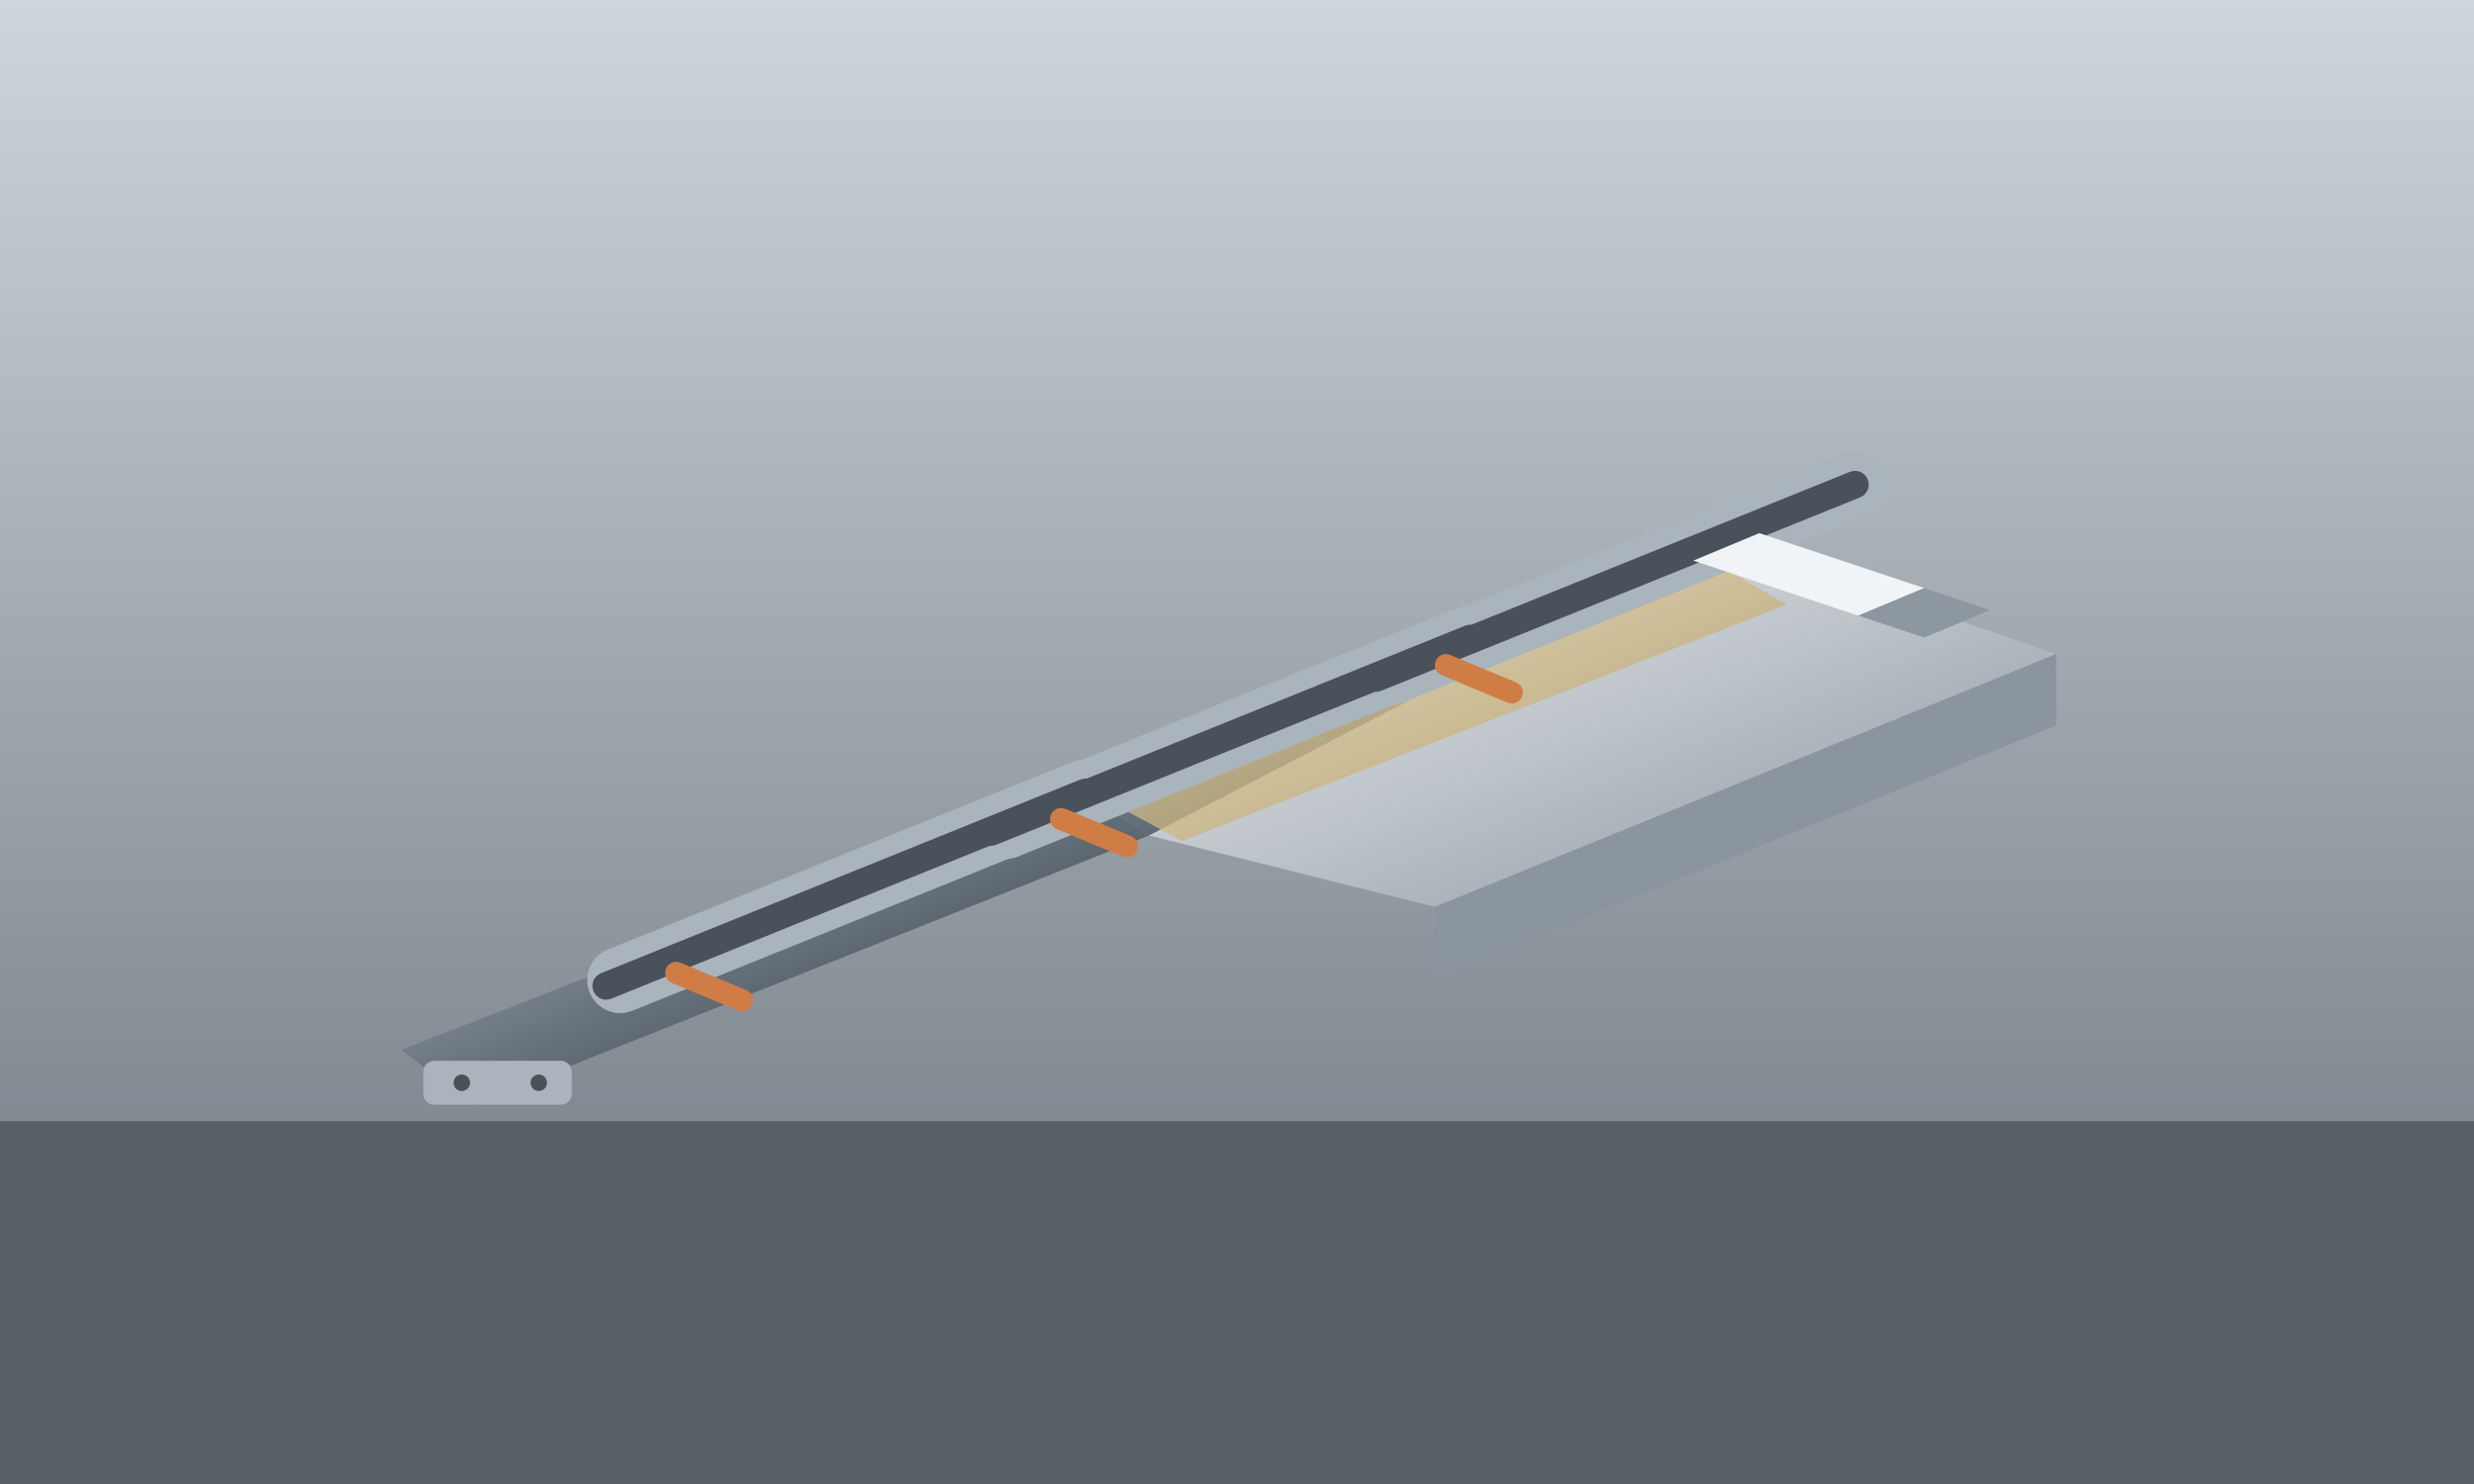
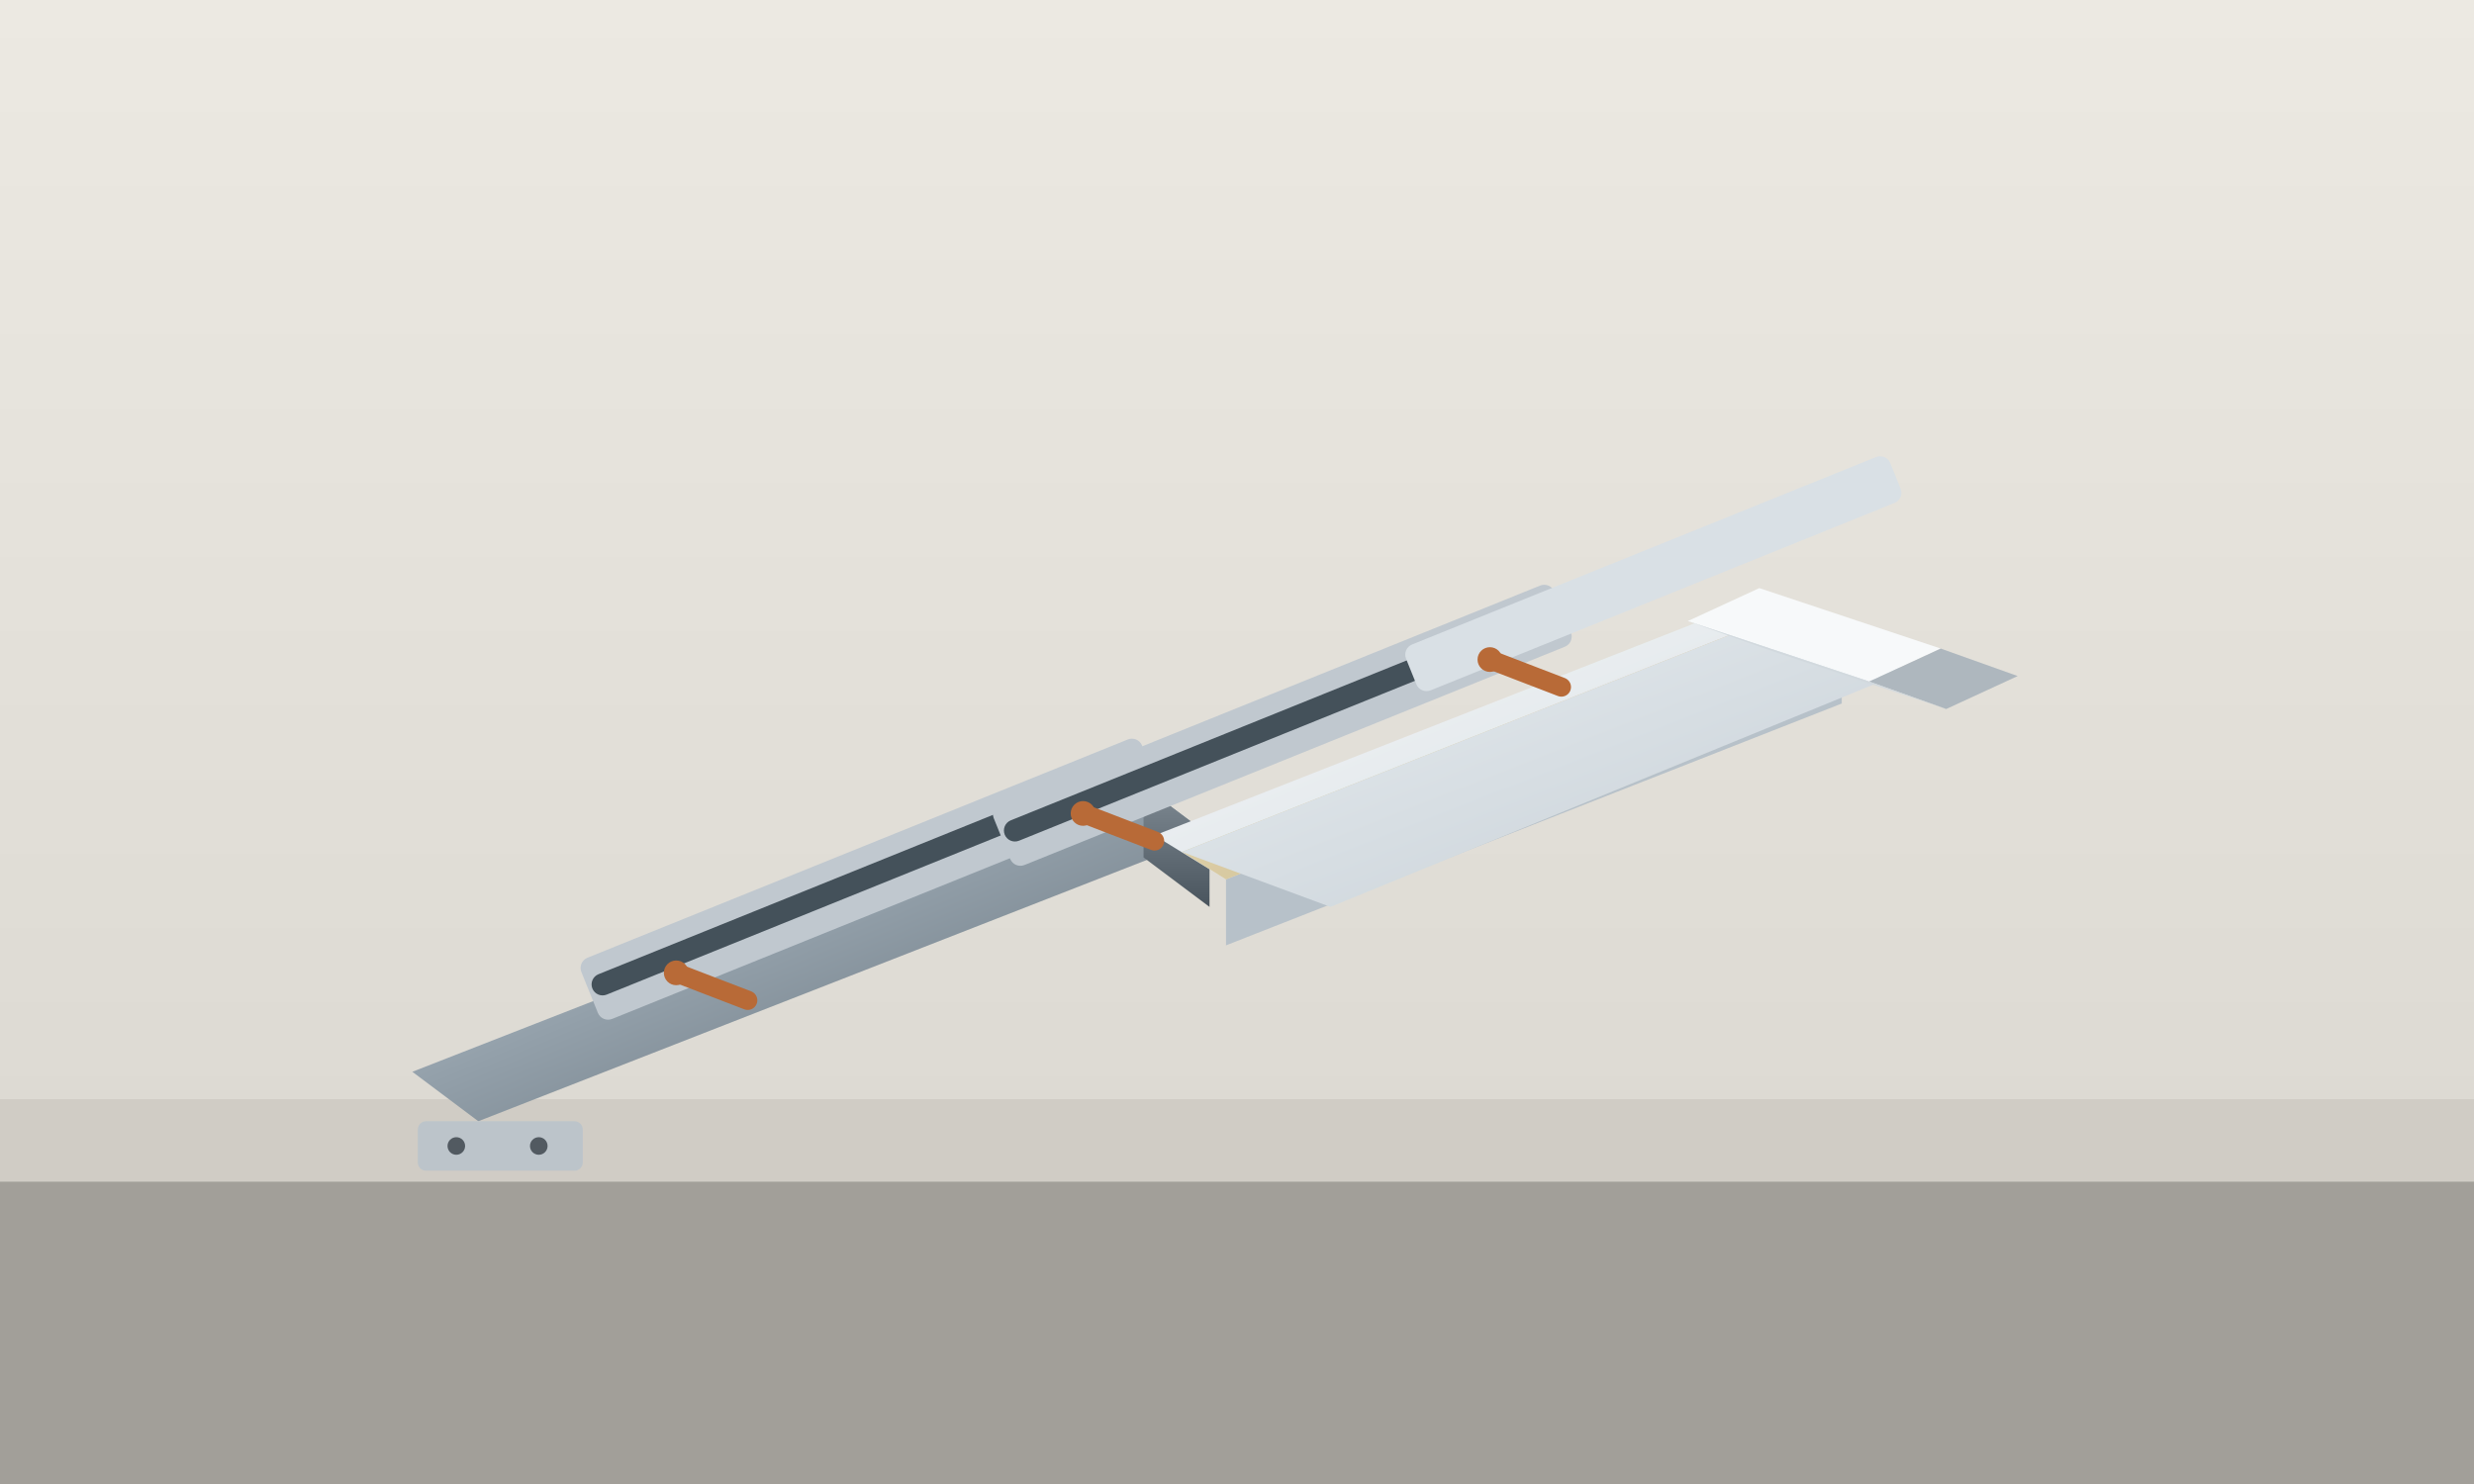
<svg xmlns="http://www.w3.org/2000/svg" width="900" height="540" viewBox="0 0 900 540" fill="none">
  <defs>
    <linearGradient id="bg" x1="450" y1="0" x2="450" y2="540" gradientUnits="userSpaceOnUse">
-       <stop stop-color="#CED5DB" />
-       <stop offset="1" stop-color="#68717A" />
+       <stop stop-color="#ECE9E2" />
+       <stop offset="1" stop-color="#D8D5CE" />
    </linearGradient>
-     <linearGradient id="steel" x1="0" y1="0" x2="1" y2="1">
-       <stop stop-color="#B2BDC6" />
-       <stop offset="0.5" stop-color="#66717B" />
-       <stop offset="1" stop-color="#252C33" />
+     <linearGradient id="steelFace" x1="0" y1="0" x2="1" y2="1">
+       <stop stop-color="#C9D1D8" />
+       <stop offset="0.45" stop-color="#93A0AA" />
+       <stop offset="1" stop-color="#5E6972" />
    </linearGradient>
-     <linearGradient id="sheet" x1="0" y1="0" x2="1" y2="1">
-       <stop stop-color="#EEF2F5" />
-       <stop offset="1" stop-color="#8A949D" />
+     <linearGradient id="steelSide" x1="0" y1="0" x2="0" y2="1">
+       <stop stop-color="#808B94" />
+       <stop offset="1" stop-color="#49545D" />
+     </linearGradient>
+     <linearGradient id="outerSheet" x1="0" y1="0" x2="1" y2="1">
+       <stop stop-color="#F7F9FA" />
+       <stop offset="1" stop-color="#D6DDE2" />
+     </linearGradient>
+     <linearGradient id="innerSheet" x1="0" y1="0" x2="1" y2="1">
+       <stop stop-color="#E9EEF1" />
+       <stop offset="1" stop-color="#C5CED5" />
    </linearGradient>
    <linearGradient id="core" x1="0" y1="0" x2="1" y2="1">
-       <stop stop-color="#E6D9AE" />
-       <stop offset="1" stop-color="#B79859" />
+       <stop stop-color="#E8DDB0" />
+       <stop offset="1" stop-color="#C4A86C" />
    </linearGradient>
  </defs>
  <rect width="900" height="540" fill="url(#bg)" />
-   <rect y="408" width="900" height="132" fill="#575F66" />
-   <polygon points="146,382 392,286 418,304 172,402" fill="url(#steel)" />
-   <polygon points="392,286 626,196 652,214 418,304" fill="url(#steel)" />
-   <polygon points="626,196 748,238 522,330 418,304" fill="url(#sheet)" />
-   <polygon points="522,330 748,238 748,264 522,356" fill="#8A959F" />
-   <polygon points="404,292 626,206 650,220 430,306" fill="url(#core)" opacity="0.74" />
-   <rect x="210" y="350" width="206" height="24" rx="12" transform="rotate(-22 210 350)" fill="#AAB4BD" />
-   <rect x="350" y="294" width="206" height="24" rx="12" transform="rotate(-22 350 294)" fill="#AAB4BD" />
-   <rect x="490" y="238" width="206" height="24" rx="12" transform="rotate(-22 490 238)" fill="#AAB4BD" />
-   <rect x="214" y="356" width="198" height="10" rx="5" transform="rotate(-22 214 356)" fill="#49515A" />
-   <rect x="354" y="300" width="198" height="10" rx="5" transform="rotate(-22 354 300)" fill="#49515A" />
-   <rect x="494" y="244" width="198" height="10" rx="5" transform="rotate(-22 494 244)" fill="#49515A" />
-   <rect x="154" y="386" width="54" height="16" rx="4" fill="#ABB4BC" />
-   <circle cx="168" cy="394" r="3" fill="#495159" />
-   <circle cx="196" cy="394" r="3" fill="#495159" />
-   <path d="M246 354L270 364" stroke="#D07D45" stroke-width="8" stroke-linecap="round" />
-   <path d="M386 298L410 308" stroke="#D07D45" stroke-width="8" stroke-linecap="round" />
-   <path d="M526 242L550 252" stroke="#D07D45" stroke-width="8" stroke-linecap="round" />
-   <polygon points="640,194 700,214 676,224 616,204" fill="#F0F4F7" />
-   <polygon points="676,224 700,214 724,222 700,232" fill="#8C97A0" />
-   <polygon points="616,204 676,224 700,232 640,212" fill="#C6CED5" />
+   <rect y="400" width="900" height="140" fill="#D0CCC5" />
+   <rect y="430" width="900" height="110" fill="#A29F99" />
+   <polygon points="150,390 416,286 440,304 174,408" fill="url(#steelFace)" />
+   <polygon points="416,286 440,304 440,330 416,312" fill="url(#steelSide)" />
+   <polygon points="420,304 644,216 670,232 446,320" fill="url(#outerSheet)" />
+   <polygon points="446,320 670,232 670,256 446,344" fill="#B7C1C9" />
+   <polygon points="430,310 642,226 658,236 446,320" fill="url(#core)" opacity="0.78" />
+   <polygon points="642,226 694,244 484,330 430,310" fill="url(#innerSheet)" />
+   <rect x="210" y="350" width="220" height="24" rx="4" transform="rotate(-22 210 350)" fill="#C0C8CF" />
+   <rect x="214" y="356" width="212" height="8" rx="4" transform="rotate(-22 214 356)" fill="#44515A" />
+   <rect x="360" y="294" width="220" height="24" rx="4" transform="rotate(-22 360 294)" fill="#C0C8CF" />
+   <rect x="364" y="300" width="212" height="8" rx="4" transform="rotate(-22 364 300)" fill="#44515A" />
+   <rect x="510" y="236" width="190" height="18" rx="4" transform="rotate(-22 510 236)" fill="#D9E0E5" />
+   <path d="M246 354L272 364" stroke="#B86A37" stroke-width="7" stroke-linecap="round" />
+   <path d="M394 296L420 306" stroke="#B86A37" stroke-width="7" stroke-linecap="round" />
+   <path d="M542 240L568 250" stroke="#B86A37" stroke-width="7" stroke-linecap="round" />
+   <circle cx="246" cy="354" r="4.5" fill="#B86A37" />
+   <circle cx="394" cy="296" r="4.5" fill="#B86A37" />
+   <circle cx="542" cy="240" r="4.5" fill="#B86A37" />
+   <rect x="152" y="408" width="60" height="18" rx="3" fill="#BCC4CA" />
+   <circle cx="166" cy="417" r="3.2" fill="#525A61" />
+   <circle cx="196" cy="417" r="3.2" fill="#525A61" />
+   <polygon points="640,214 706,236 680,248 614,226" fill="#F7F9FA" />
+   <polygon points="680,248 706,236 734,246 708,258" fill="#AEB7BE" />
+   <polygon points="614,226 680,248 708,258 642,236" fill="#D2D9DE" />
</svg>
